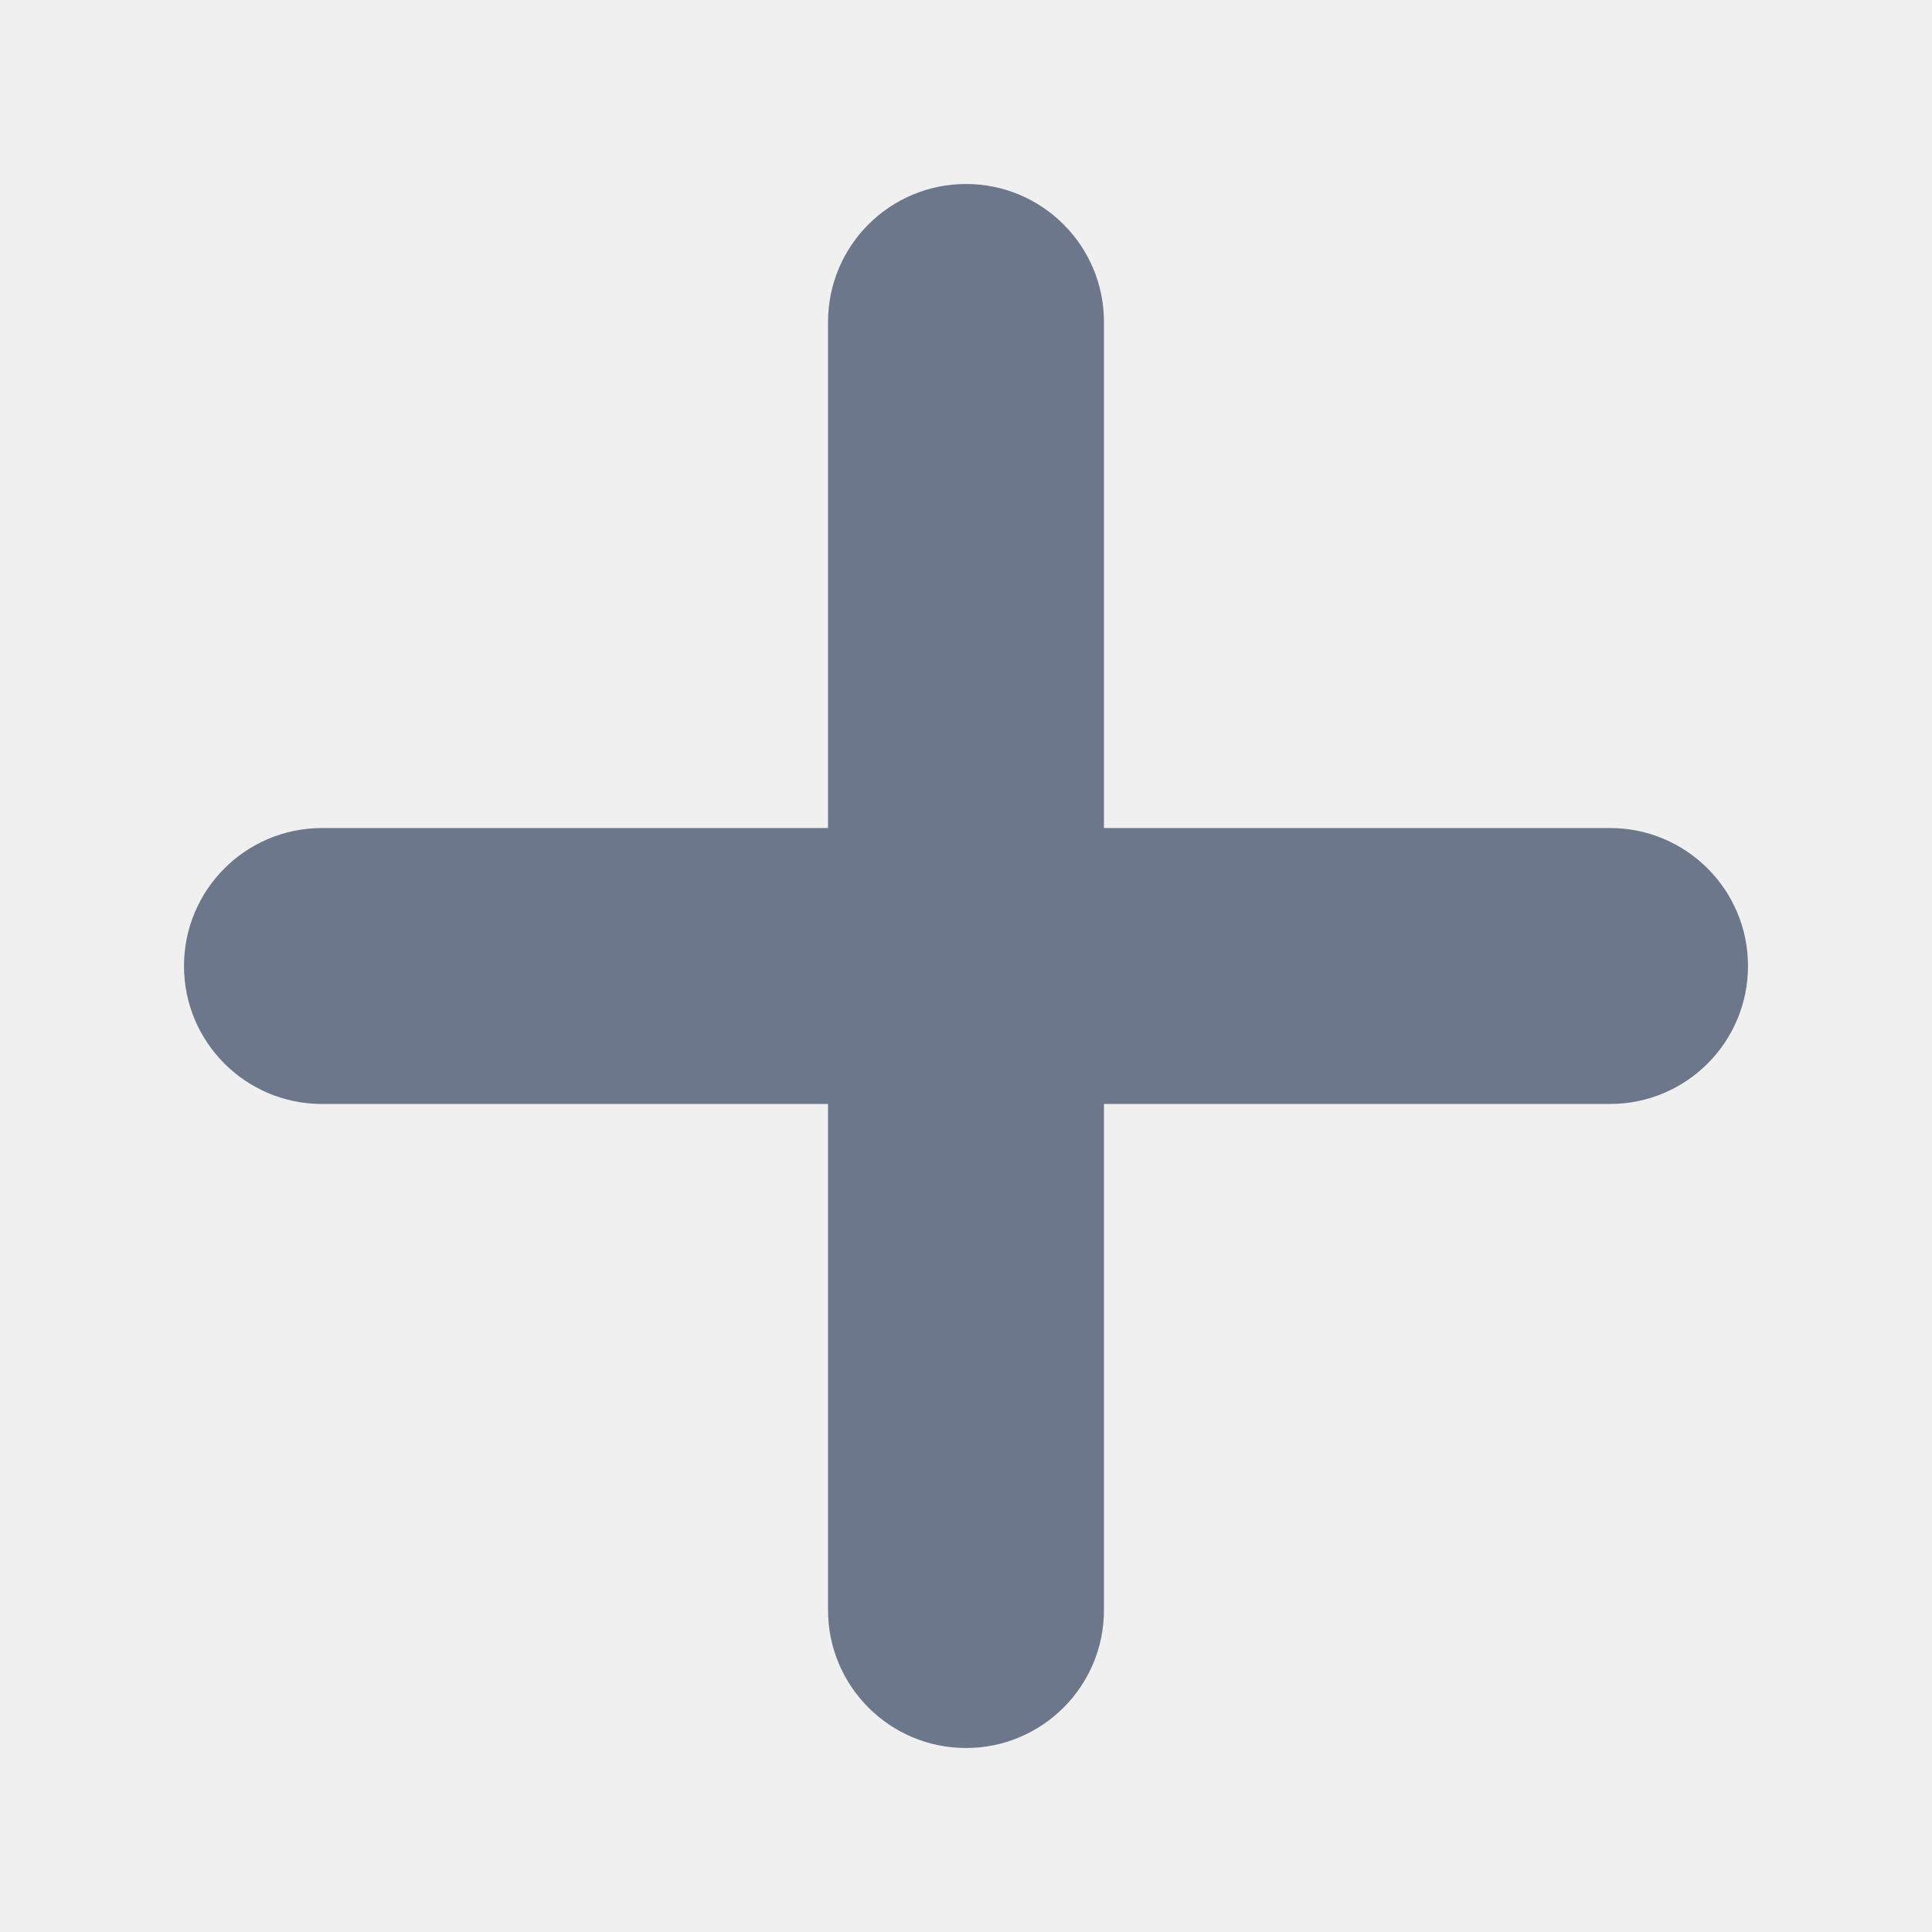
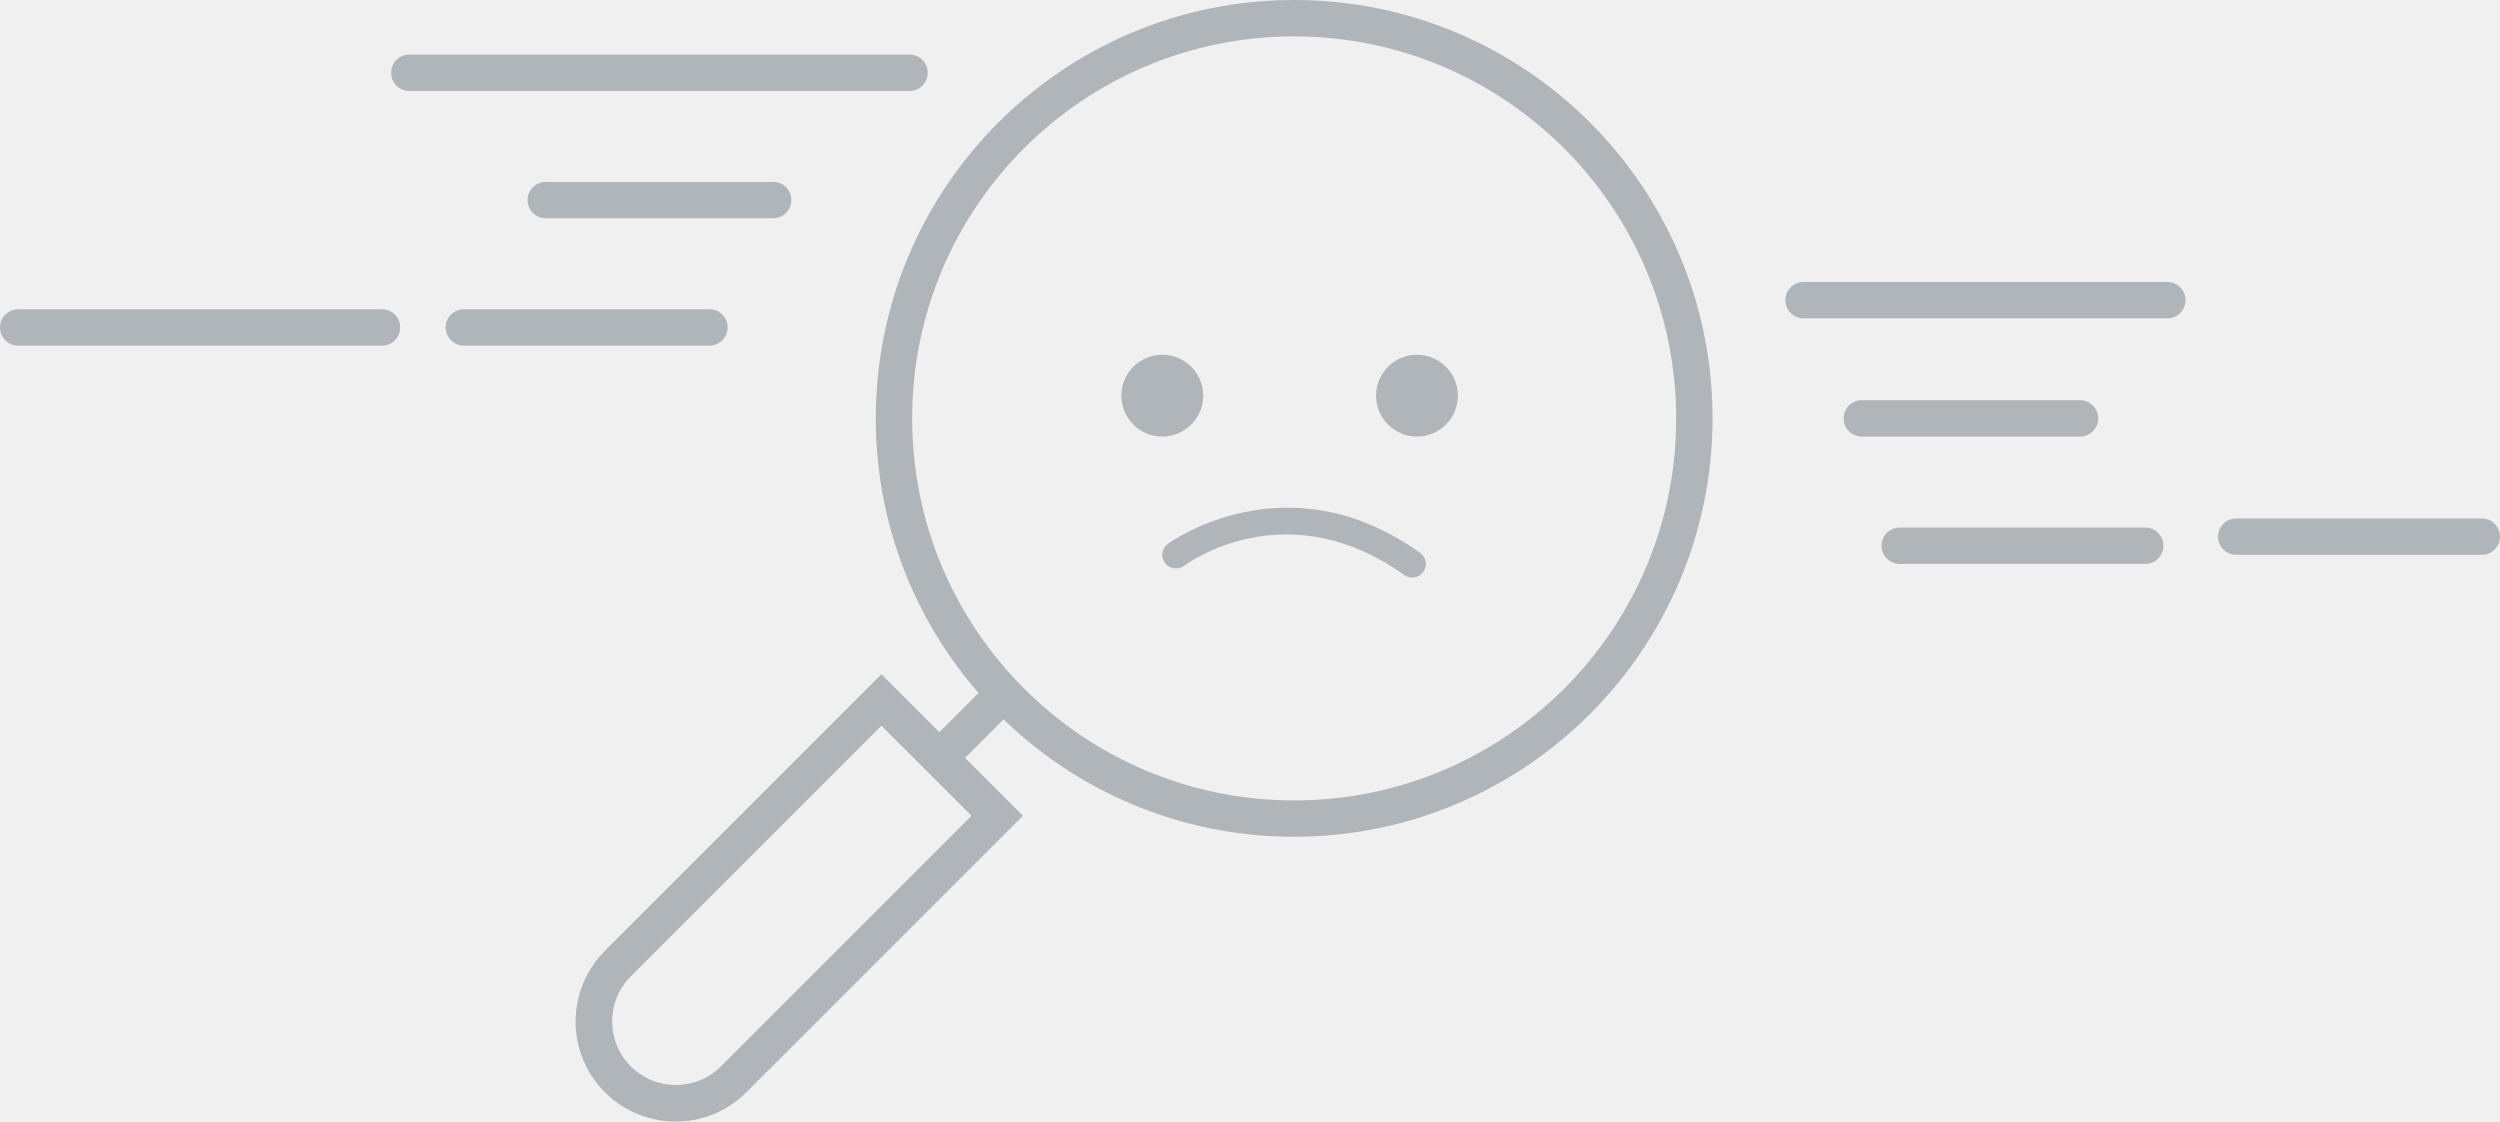
- <svg xmlns="http://www.w3.org/2000/svg" width="17" height="17" viewBox="0 0 17 17" fill="none">
-   <path fill-rule="evenodd" clip-rule="evenodd" d="M9.714 7.286V2.833C9.714 2.163 9.171 1.619 8.5 1.619C7.829 1.619 7.286 2.163 7.286 2.833V7.286H2.833C2.163 7.286 1.619 7.829 1.619 8.5C1.619 9.171 2.163 9.714 2.833 9.714H7.286V14.167C7.286 14.837 7.829 15.381 8.5 15.381C9.171 15.381 9.714 14.837 9.714 14.167V9.714H14.167C14.837 9.714 15.381 9.171 15.381 8.5C15.381 7.829 14.837 7.286 14.167 7.286H9.714Z" fill="#6D778B" />
-   <mask id="mask0_941_2753" style="mask-type:alpha" maskUnits="userSpaceOnUse" x="1" y="1" width="15" height="15">
-     <path fill-rule="evenodd" clip-rule="evenodd" d="M9.714 7.286V2.833C9.714 2.163 9.171 1.619 8.5 1.619C7.829 1.619 7.286 2.163 7.286 2.833V7.286H2.833C2.163 7.286 1.619 7.829 1.619 8.5C1.619 9.171 2.163 9.714 2.833 9.714H7.286V14.167C7.286 14.837 7.829 15.381 8.5 15.381C9.171 15.381 9.714 14.837 9.714 14.167V9.714H14.167C14.837 9.714 15.381 9.171 15.381 8.5C15.381 7.829 14.837 7.286 14.167 7.286H9.714Z" fill="white" />
-   </mask>
-   <g mask="url(#mask0_941_2753)">
- </g>
+ <svg xmlns="http://www.w3.org/2000/svg" width="520.986" height="233.729" viewBox="0 0 520.986 233.729">
+   <g id="Group_8501" data-name="Group 8501" transform="translate(-862 -413)" opacity="0.3">
+     <g id="Group_8469" data-name="Group 8469" transform="translate(1044.507 413)">
+       <path id="Path_27386" data-name="Path 27386" d="M1046.192,587.384a87.192,87.192,0,1,1,87.192-87.192A87.292,87.292,0,0,1,1046.192,587.384Zm0-166.8a79.61,79.61,0,1,0,79.61,79.61A79.7,79.7,0,0,0,1046.192,420.582Z" transform="translate(-959 -413)" fill="#1a2d39" />
+     </g>
+     <g id="Group_8470" data-name="Group 8470" transform="translate(981.956 553.512)">
+       <path id="Path_27387" data-name="Path 27387" d="M949.533,583.348a20.841,20.841,0,0,1-14.745-35.584L992.42,490.13l29.488,29.488L964.274,577.25A20.785,20.785,0,0,1,949.533,583.348Zm42.887-82.5-52.271,52.272a13.269,13.269,0,0,0,18.765,18.765l52.274-52.271Z" transform="translate(-928.691 -490.13)" fill="#1a2d39" />
+     </g>
+     <g id="Group_8471" data-name="Group 8471" transform="translate(1054.733 554.376)">
+       <rect id="Rectangle_2938" data-name="Rectangle 2938" width="20.105" height="7.581" transform="translate(0 14.216) rotate(-45)" fill="#1a2d39" />
+     </g>
+     <g id="Group_8472" data-name="Group 8472" transform="translate(943.505 424.373)">
+       <path id="Path_27388" data-name="Path 27388" d="M1019.042,426.582H914.791a3.791,3.791,0,1,1,0-7.582h104.251a3.791,3.791,0,1,1,0,7.582Z" transform="translate(-911 -419)" fill="#1a2d39" />
+     </g>
+     <g id="Group_8473" data-name="Group 8473" transform="translate(971.938 450.909)">
+       <path id="Path_27389" data-name="Path 27389" d="M977.178,440.582H929.791a3.791,3.791,0,1,1,0-7.582h47.387a3.791,3.791,0,1,1,0,7.582Z" transform="translate(-926 -433)" fill="#1a2d39" />
+     </g>
+     <g id="Group_8474" data-name="Group 8474" transform="translate(954.878 477.446)">
+       <path id="Path_27390" data-name="Path 27390" d="M971.969,454.582H920.791a3.791,3.791,0,1,1,0-7.582h51.178a3.791,3.791,0,0,1,0,7.582Z" transform="translate(-917 -447)" fill="#1a2d39" />
+     </g>
+     <g id="Group_8475" data-name="Group 8475" transform="translate(1254.093 522.938)">
+       <path id="Path_27391" data-name="Path 27391" d="M1113.969,478.582h-51.178a3.791,3.791,0,1,1,0-7.582h51.178a3.791,3.791,0,1,1,0,7.582Z" transform="translate(-1059 -471)" fill="#1a2d39" />
+     </g>
+     <g id="Group_8476" data-name="Group 8476" transform="translate(1324.226 521.042)">
+       <path id="Path_27392" data-name="Path 27392" d="M1150.969,477.582h-51.178a3.791,3.791,0,1,1,0-7.582h51.178a3.791,3.791,0,1,1,0,7.582Z" transform="translate(-1096 -470)" fill="#1a2d39" />
+     </g>
+     <g id="Group_8477" data-name="Group 8477" transform="translate(862 477.446)">
+       <path id="Path_27393" data-name="Path 27393" d="M947.61,454.582H871.791a3.791,3.791,0,1,1,0-7.582H947.61a3.791,3.791,0,1,1,0,7.582Z" transform="translate(-868 -447)" fill="#1a2d39" />
+     </g>
+     <g id="Group_8478" data-name="Group 8478" transform="translate(1234.055 471.76)">
+       <path id="Path_27394" data-name="Path 27394" d="M1138.61,451.582h-75.819a3.791,3.791,0,1,1,0-7.582h75.819a3.791,3.791,0,0,1,0,7.582Z" transform="translate(-1059 -444)" fill="#1a2d39" />
+     </g>
+     <g id="Group_8479" data-name="Group 8479" transform="translate(1246.195 496.401)">
+       <path id="Path_27395" data-name="Path 27395" d="M1110.282,464.582h-45.491a3.791,3.791,0,1,1,0-7.582h45.491a3.791,3.791,0,1,1,0,7.582Z" transform="translate(-1061 -457)" fill="#1a2d39" />
+     </g>
+     <g id="Group_8484" data-name="Group 8484" transform="translate(1095.685 486.924)">
+       <g id="Group_8480" data-name="Group 8480">
+         <circle id="Ellipse_517" data-name="Ellipse 517" cx="8.53" cy="8.53" r="8.53" fill="#1a2d39" />
+       </g>
+       <g id="Group_8481" data-name="Group 8481" transform="translate(53.074)">
+         <circle id="Ellipse_518" data-name="Ellipse 518" cx="8.53" cy="8.53" r="8.53" fill="#1a2d39" />
+       </g>
+       <g id="Group_8482" data-name="Group 8482" transform="translate(8.53 31.869)">
+         <path id="Path_27396" data-name="Path 27396" d="M1040.6,483.383a2.844,2.844,0,0,1-1.651-.529c-24.446-17.463-45.006-2.576-45.869-1.933a2.843,2.843,0,0,1-3.412-4.549c.246-.182,24.674-18.081,52.586,1.854a2.843,2.843,0,0,1-1.655,5.158Z" transform="translate(-988.531 -468.813)" fill="#1a2d39" />
+       </g>
+     </g>
+   </g>
</svg>
